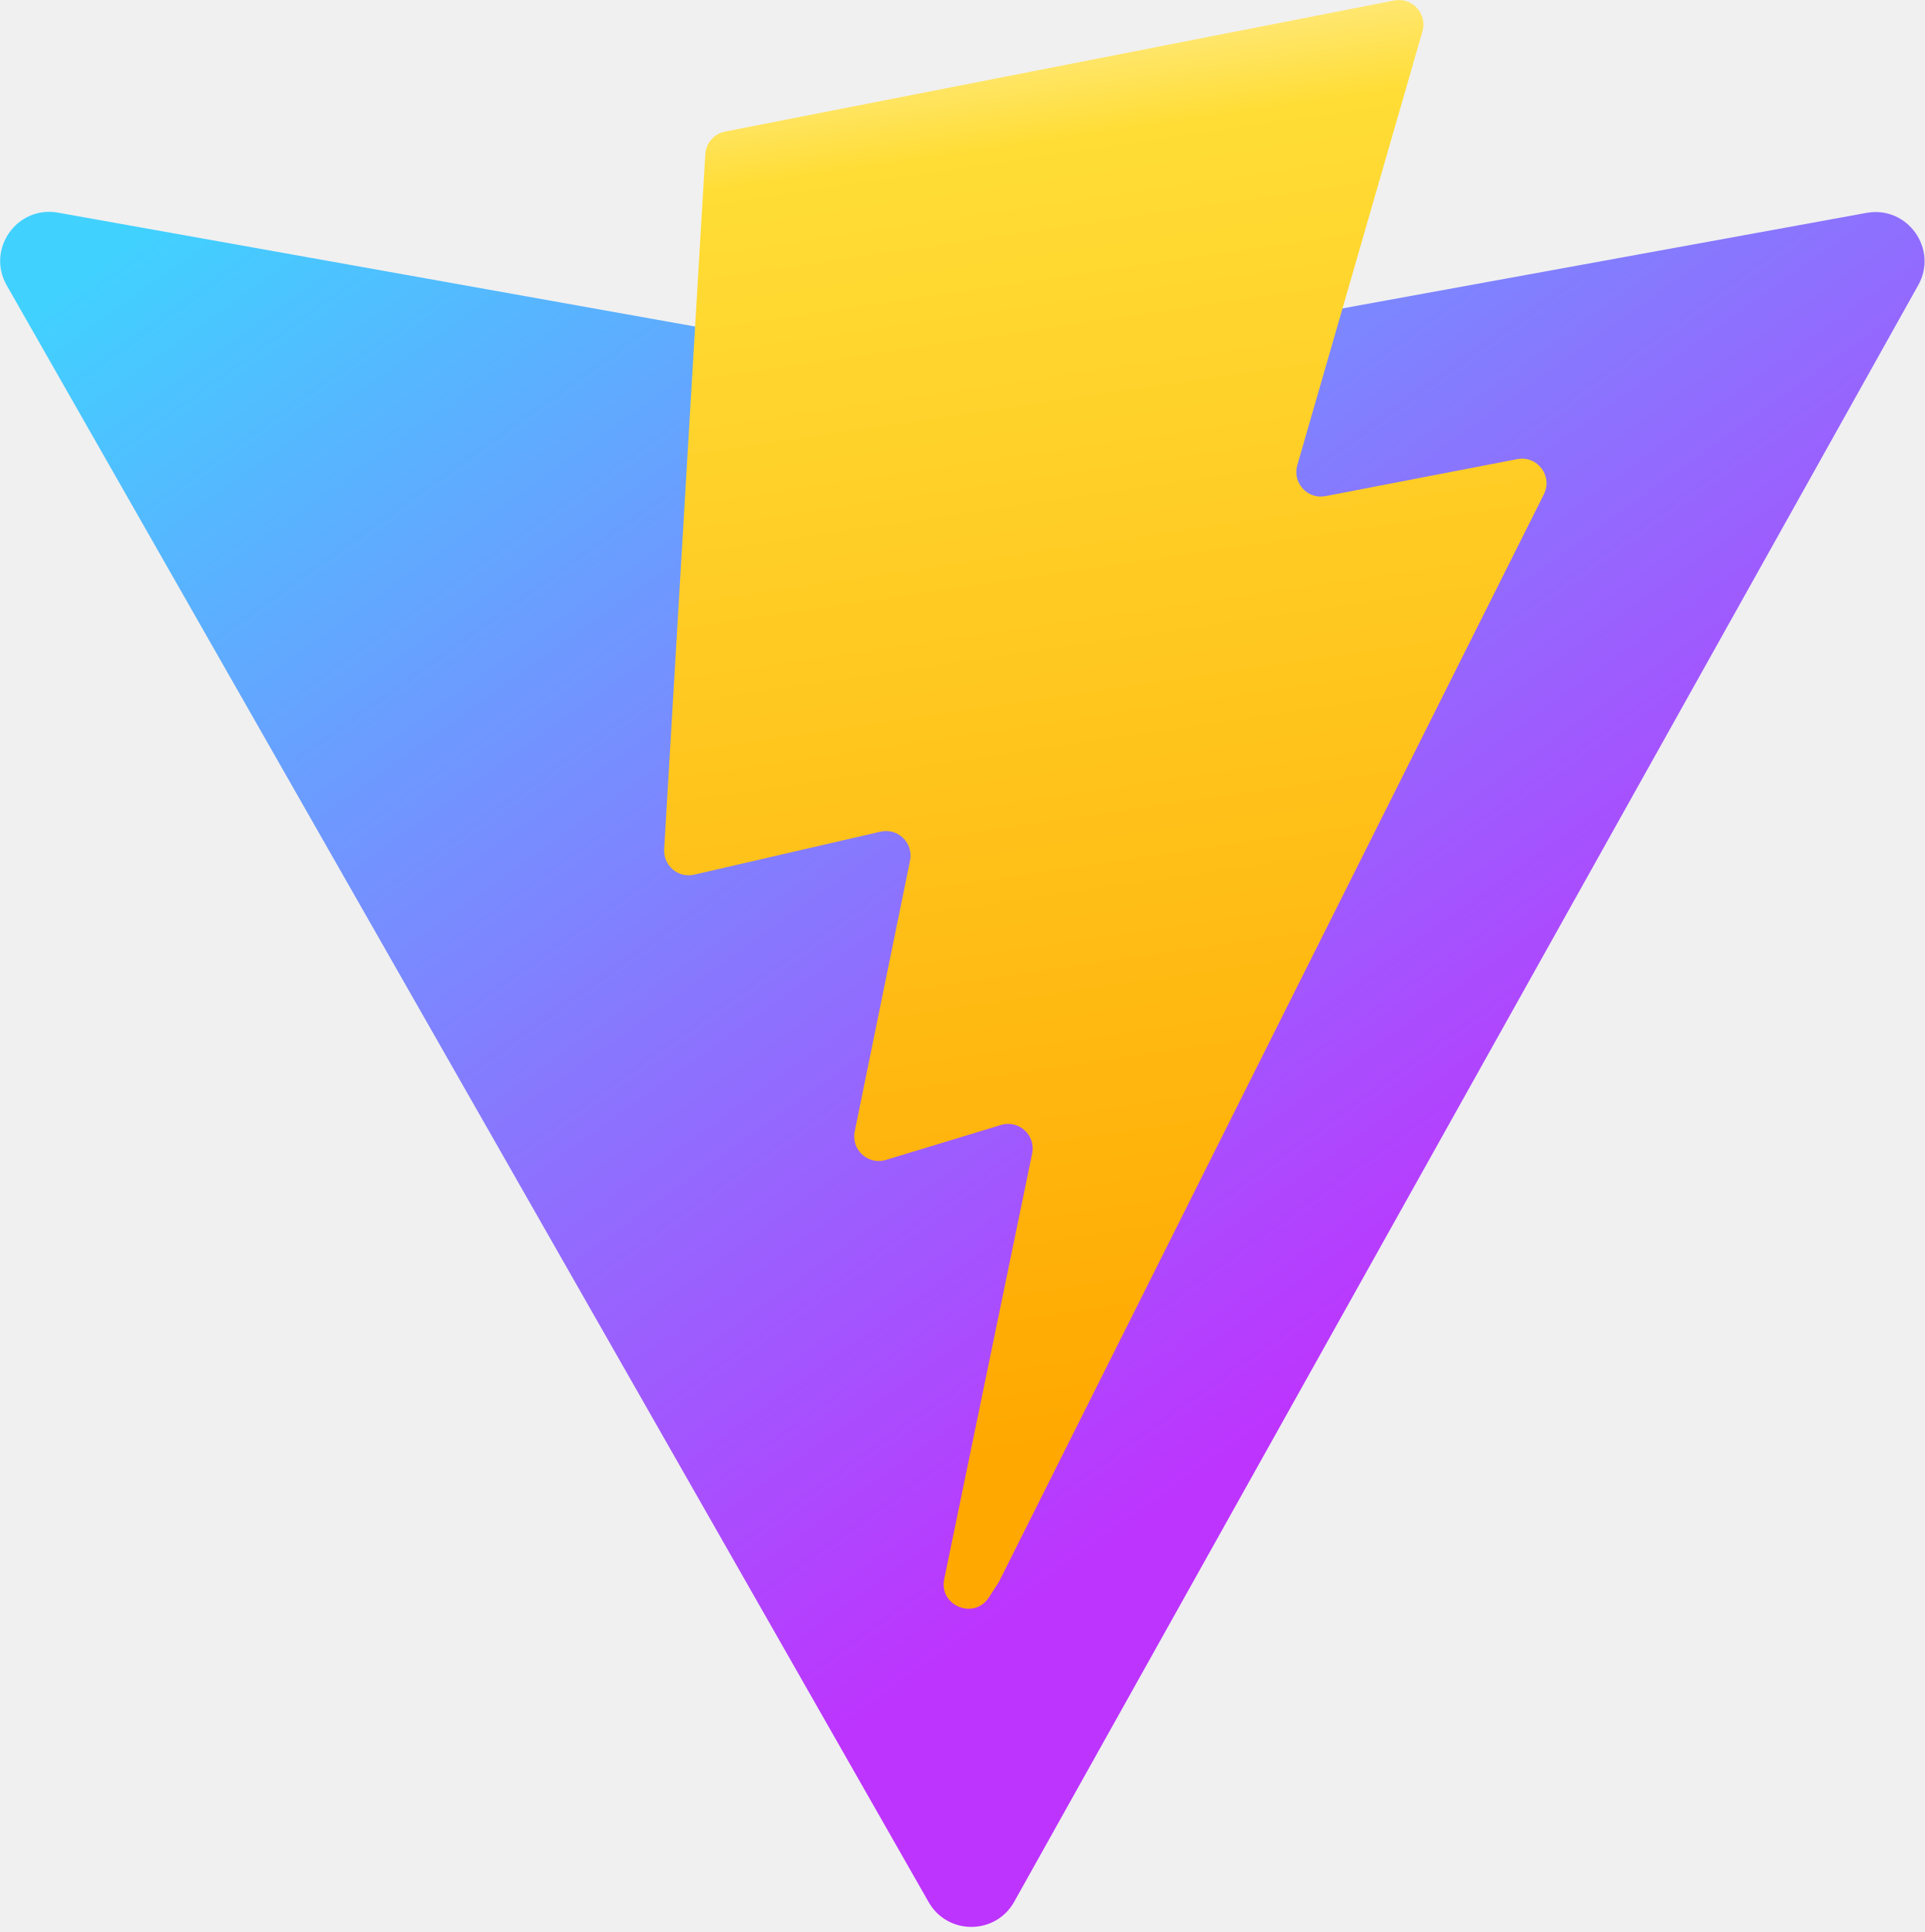
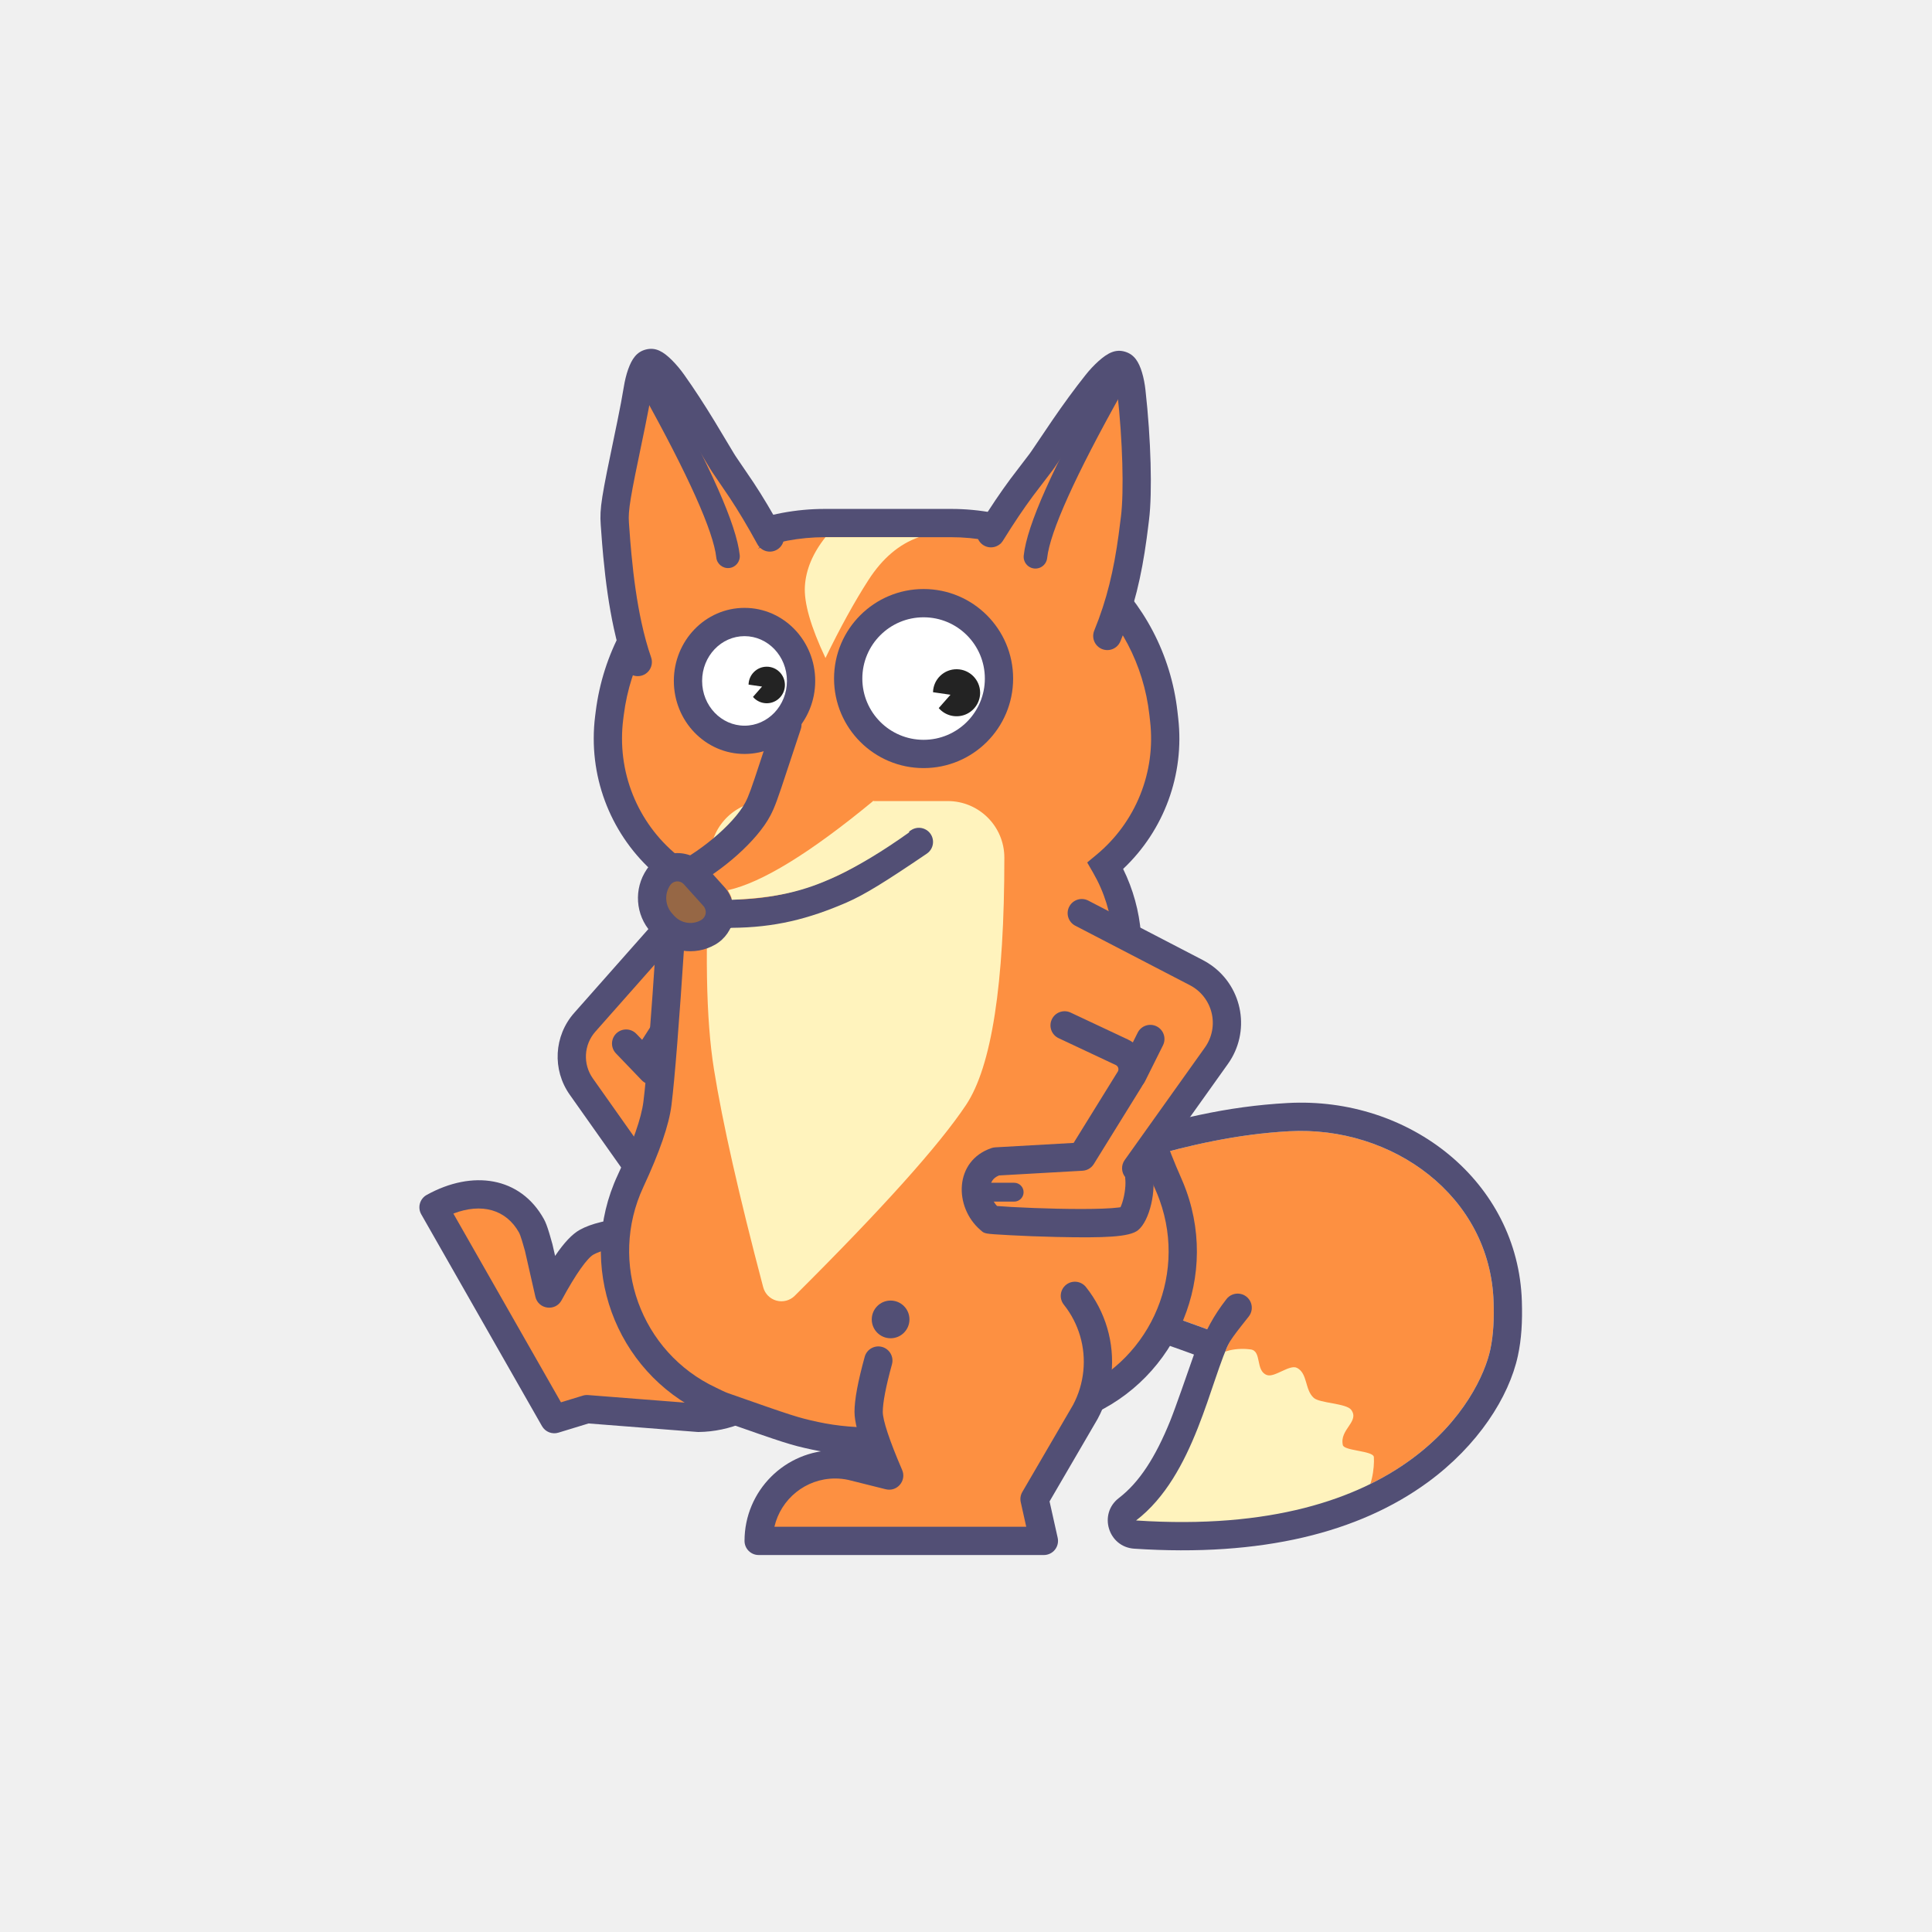
- <svg xmlns="http://www.w3.org/2000/svg" aria-hidden="true" role="img" class="iconify iconify--logos" width="31.88" height="32" preserveAspectRatio="xMidYMid meet" viewBox="0 0 256 257">
-   <defs>
-     <linearGradient id="IconifyId1813088fe1fbc01fb466" x1="-.828%" x2="57.636%" y1="7.652%" y2="78.411%">
-       <stop offset="0%" stop-color="#41D1FF" />
-       <stop offset="100%" stop-color="#BD34FE" />
-     </linearGradient>
-     <linearGradient id="IconifyId1813088fe1fbc01fb467" x1="43.376%" x2="50.316%" y1="2.242%" y2="89.03%">
-       <stop offset="0%" stop-color="#FFEA83" />
-       <stop offset="8.333%" stop-color="#FFDD35" />
-       <stop offset="100%" stop-color="#FFA800" />
-     </linearGradient>
-   </defs>
-   <path fill="url(#IconifyId1813088fe1fbc01fb466)" d="M255.153 37.938L134.897 252.976c-2.483 4.44-8.862 4.466-11.382.048L.875 37.958c-2.746-4.814 1.371-10.646 6.827-9.67l120.385 21.517a6.537 6.537 0 0 0 2.322-.004l117.867-21.483c5.438-.991 9.574 4.796 6.877 9.62Z" />
-   <path fill="url(#IconifyId1813088fe1fbc01fb467)" d="M185.432.063L96.44 17.501a3.268 3.268 0 0 0-2.634 3.014l-5.474 92.456a3.268 3.268 0 0 0 3.997 3.378l24.777-5.718c2.318-.535 4.413 1.507 3.936 3.838l-7.361 36.047c-.495 2.426 1.782 4.5 4.151 3.78l15.304-4.649c2.372-.72 4.652 1.36 4.15 3.788l-11.698 56.621c-.732 3.542 3.979 5.473 5.943 2.437l1.313-2.028l72.516-144.72c1.215-2.423-.88-5.186-3.54-4.672l-25.505 4.922c-2.396.462-4.435-1.77-3.759-4.114l16.646-57.705c.677-2.35-1.37-4.583-3.769-4.113Z" />
+ <svg xmlns="http://www.w3.org/2000/svg" width="800px" height="800px" viewBox="0 0 1024 1024" class="icon" version="1.1">
+   <path d="M541.971 633.791c39.397-10.917 86.59-31.177 141.235-34.207s106.653 34.204 108.429 90.499c0.267 8.512 0.022 17.041-1.776 25.373-5.365 24.881-44.097 99.962-187.717 90.419 31.234-23.952 39.122-74.247 50.278-96.371-14.483-6.194-51.297-18.884-110.45-38.065v-37.648z" fill="#FD9041" />
+   <path d="M642.657 721.381c2.645-4.793 11.249-7.338 20.195-6.159 6.109 0.807 2.375 11.404 8.689 13.592 4.084 1.416 12.001-5.824 15.912-3.799 5.702 2.955 4.044 11.574 8.869 15.894 3.194 2.865 17.251 2.832 19.838 6.326 4.625 6.249-6.306 10.327-4.428 18.697 0.702 3.122 16.224 2.93 16.444 6.361 0.365 5.699-1.044 17.083-6.419 22.173-16.956 16.057-57.756 21.259-122.403 15.607 19.351-41.889 33.785-71.455 43.303-88.693z" fill="#FFF3BD" />
+   <path d="M647.98 718.93c2.38-7.29 8.239-13.891 13.831-21.089a7.493 7.493 0 1 0-11.833-9.191c-6.616 8.512-11.411 17.273-14.351 26.274a7.493 7.493 0 0 0 4.798 9.448c3.931 1.281 6.271-1.509 7.555-5.442z" fill="#524F75" />
+   <path d="M541.971 633.791v37.648c59.152 19.181 95.966 31.871 110.45 38.068-11.157 22.123-19.044 72.419-50.278 96.371 143.62 9.543 182.352-65.538 187.717-90.419 1.798-8.332 2.043-16.861 1.776-25.373-1.776-56.295-53.785-93.529-108.429-90.499s-101.838 23.287-141.235 34.204z m-4.623 51.902a14.985 14.985 0 0 1-10.362-14.254v-37.648a14.988 14.988 0 0 1 10.984-14.443c6.022-1.668 12.488-3.624 20.967-6.316 3.142-0.999 18.527-5.952 22.945-7.35 40.485-12.82 68.725-19.294 100.494-21.054 65.066-3.606 122.248 41.917 124.239 104.987 0.347 11.064-0.195 20.138-2.108 29.007-4.708 21.816-21.127 47.549-47.818 67.057-36.322 26.544-87.827 39.654-155.543 35.153-13.792-0.917-19.094-18.432-8.125-26.844 10.859-8.327 19.389-21.611 27.163-40.768 2.797-6.901 9.503-26.297 12.643-35.283-18.789-6.938-50.72-17.728-95.479-32.244z" fill="#524F75" />
+   <path d="M334.91 652.78c-10.992 0.972-18.971 2.835-23.939 5.587s-11.604 11.831-19.911 27.236l-5.542-24.401c-0.834-2.775-2.388-8.894-3.791-11.426-10.842-19.561-32.461-20.68-51.949-9.878l64.005 112.275 17.326-5.292 59.067 4.615a55.643 55.643 0 0 0 21.237-4.491 55.541 55.541 0 0 0 29.586-30.018" fill="#FD9041" />
+   <path d="M292.824 659.546a2465.692 2465.692 0 0 0-1.334-4.693 160.568 160.568 0 0 0-0.51-1.708c-0.937-3.072-1.748-5.277-2.702-7.001-12.45-22.466-37.848-26.262-62.134-12.8a7.493 7.493 0 0 0-2.877 10.262l64.005 112.278a7.493 7.493 0 0 0 8.699 3.454l15.967-4.878 57.654 4.506c0.225 0.017 0.452 0.027 0.677 0.022a63.171 63.171 0 0 0 24.091-5.095 63.018 63.018 0 0 0 33.565-34.054 7.493 7.493 0 0 0-13.856-5.704 48.031 48.031 0 0 1-25.607 25.982 48.228 48.228 0 0 1-18.055 3.884l-58.718-4.588a7.538 7.538 0 0 0-2.772 0.302l-11.594 3.542L240.29 643.219c14.905-5.732 27.97-2.278 34.881 10.19 0.287 0.517 0.837 2.018 1.476 4.111 0.145 0.47 0.292 0.972 0.452 1.519 0.147 0.502 0.869 3.055 1.164 4.056l5.49 24.169c1.534 6.748 10.617 7.987 13.901 1.896 7.62-14.131 13.687-22.431 16.948-24.239 3.861-2.14 10.927-3.791 20.967-4.678a7.493 7.493 0 0 0-1.316-14.928c-11.946 1.056-20.84 3.132-26.914 6.499-4.081 2.263-8.359 6.826-13.125 13.844l-1.391-6.112z" fill="#524F75" />
+   <path d="M352.338 493.908l22.973 16.499-33.43 52.224 46.57 44.179L358.425 647.118l-50.338-71.235a27.478 27.478 0 0 1 1.861-34.059l42.391-47.916z" fill="#FD9041" />
+   <path d="M353.465 503.94L315.559 546.791a19.98 19.98 0 0 0-1.354 24.768l44.377 62.804 19.883-26.691-41.742-39.604a7.498 7.498 0 0 1-1.154-9.476l29.601-46.242-11.706-8.409z m-1.936 57.519l42.079 39.916a7.493 7.493 0 0 1 0.852 9.913l-30.026 40.306c-3.042 4.086-9.189 4.006-12.128-0.152L301.968 580.208a34.966 34.966 0 0 1 2.368-43.348l42.391-47.918a7.493 7.493 0 0 1 9.983-1.121l22.973 16.499a7.493 7.493 0 0 1 1.938 10.125l-30.091 47.014z" fill="#524F75" />
+   <path d="M350.947 562.176l-13.664-14.224a7.493 7.493 0 1 0-10.807 10.382l13.664 14.224a7.493 7.493 0 0 0 10.807-10.382z" fill="#524F75" />
+   <path d="M585.885 458.859c21.949-18.192 34.589-46.787 31.155-77.272l-0.4-3.544C610.172 320.622 561.719 277.229 504.075 277.229h-66.835c-57.928 0-106.808 43.2-114.066 100.812l-0.302 2.403A87.827 87.827 0 0 0 322.185 391.4c0 31.349 16.456 58.848 41.18 74.285a87.452 87.452 0 0 0-7.935 31.172c-2.93 44.836-5.255 74.15-6.971 87.942-1.194 9.586-5.957 23.33-14.294 41.227-20.38 43.765-1.509 95.809 42.151 116.239 2.62 1.224 4.526 2.308 7.255 3.269 40.138 14.109 51.145 18.819 86.321 18.714 35.173-0.105 60.376-4.598 99.368-18.714 45.318-16.409 68.783-66.538 52.414-111.963a85.981 85.981 0 0 0-2.31-5.759c-8.199-18.532-12.897-32.868-14.084-43.013-1.683-14.363-4.353-44.134-8.02-89.313a87.25 87.25 0 0 0-11.376-36.627z" fill="#FD9041" />
+   <path d="M604.732 494.884c3.659 45.088 6.326 74.802 7.992 89.046 1.081 9.241 5.567 22.948 13.494 40.848 0.907 2.053 1.743 4.138 2.505 6.254 17.768 49.312-7.705 103.729-56.912 121.546-39.207 14.199-65.284 19.056-101.898 19.164-16.451 0.05-27.95-0.937-39.506-3.422-11.394-2.448-14.391-3.439-49.319-15.717a44.606 44.606 0 0 1-4.665-1.963c-0.192-0.09-2.56-1.251-3.279-1.588-47.404-22.183-67.891-78.676-45.768-126.184 8.035-17.253 12.575-30.35 13.649-38.989 1.693-13.597 4.009-42.823 6.928-87.507a95.095 95.095 0 0 1 6.107-27.915A94.907 94.907 0 0 1 314.693 391.4c0-3.976 0.25-7.95 0.747-11.893l0.302-2.403C323.472 315.752 375.533 269.737 437.241 269.737h66.835c61.46 0 113.115 46.26 120.013 107.465l0.397 3.544a94.945 94.945 0 0 1-29.206 79.802 94.945 94.945 0 0 1 9.453 34.336z m-23.629-41.792a79.972 79.972 0 0 0 28.492-70.666l-0.4-3.544c-6.044-53.633-51.292-94.158-105.12-94.158h-66.835C383.093 284.722 337.396 325.11 330.61 378.977l-0.305 2.403A80.491 80.491 0 0 0 329.678 391.4a79.937 79.937 0 0 0 37.656 67.929l5.617 3.507-2.787 6.004a79.929 79.929 0 0 0-7.255 28.507c-2.94 44.986-5.27 74.39-7.013 88.381-1.311 10.53-6.299 24.916-14.935 43.465-18.637 40.018-1.381 87.609 38.535 106.286 0.862 0.402 3.324 1.608 3.409 1.651 1.236 0.589 2.143 0.982 3.154 1.336 34.057 11.971 37.026 12.952 47.499 15.203 10.402 2.238 20.862 3.134 36.315 3.087 34.841-0.102 59.215-4.643 96.84-18.267 41.427-15 62.886-60.836 47.918-102.378a79.24 79.24 0 0 0-2.113-5.265c-8.482-19.159-13.382-34.127-14.676-45.173-1.693-14.481-4.371-44.307-8.045-89.578a79.762 79.762 0 0 0-10.4-33.495l-3.159-5.477 4.865-4.031z" fill="#524F75" />
+   <path d="M437.518 348.754c7.745-15.989 15.325-29.751 22.743-41.282S476.6 288.356 487.024 284.722H437.518c-6.721 8.469-10.355 17.116-10.907 25.94s3.082 21.519 10.907 38.093z" fill="#FFF3BD" />
+   <path d="M406.353 424.585h96.001c16.549 0 29.963 13.412 29.971 29.961 0.025 67.06-6.751 110.769-20.325 131.127-14.276 21.409-44.537 55.119-90.781 101.129a9.99 9.99 0 0 1-16.706-4.536c-12.885-48.815-21.586-87.342-26.11-115.582-4.251-26.534-4.905-64.505-1.968-113.909C377.376 436.943 390.494 424.585 406.353 424.585z" fill="#FFF3BD" />
+   <path d="M465.558 721.026c-3.439 12.495-5.16 21.596-5.16 27.311 0 5.709 3.624 16.951 10.872 33.73l-19.988-4.995a40.441 40.441 0 0 0-8.632-0.932C420.26 776.14 402.107 794.299 402.107 816.702h151.17l-4.943-22.166 26.926-46.2a56.165 56.165 0 0 0 6.376-20.865A56.003 56.003 0 0 0 569.716 686.829" fill="#FD9041" />
+   <path d="M453.098 769.801a48.498 48.498 0 0 0-10.447-1.154C416.119 768.647 394.615 790.163 394.615 816.702a7.493 7.493 0 0 0 7.493 7.493h151.17a7.493 7.493 0 0 0 7.315-9.124l-4.306-19.299 25.45-43.665a63.875 63.875 0 0 0 7.353-23.879 63.448 63.448 0 0 0-13.514-46.065 7.493 7.493 0 0 0-11.726 9.333 48.5 48.5 0 0 1 10.332 35.223 48.635 48.635 0 0 1-5.465 17.965l-26.859 46.08a7.485 7.485 0 0 0-0.839 5.405l2.907 13.042H410.452c3.392-14.656 16.521-25.578 32.199-25.578 2.365 0 4.723 0.257 7.033 0.759l19.768 4.943c6.022 1.506 11.157-4.543 8.694-10.242-6.831-15.815-10.255-26.439-10.255-30.755 0-4.868 1.616-13.427 4.893-25.323a7.493 7.493 0 0 0-14.448-3.974c-3.606 13.095-5.43 22.745-5.43 29.296 0 5.068 1.946 12.555 5.844 22.875l-5.652-1.414z" fill="#524F75" />
+   <path d="M472.039 699.317m-9.99 0a9.99 9.99 0 1 0 19.98 0 9.99 9.99 0 1 0-19.98 0Z" fill="#524F75" />
+   <path d="M338.01 350.822c-8.924-25.538-11.097-58.815-12.138-73.253-0.969-13.409 7.947-45.443 12.176-71.415 0.602-3.694 2.518-12.74 6.151-13.647 3.599-0.897 10.115 7.34 12.261 10.362 12.425 17.525 21.267 33.555 26.229 41.532 5.425 8.721 11.811 15.81 25.36 40.513" fill="#FD9041" />
+   <path d="M350.348 207.205c5.375 7.583 10.365 15.278 15.627 23.909 2.14 3.514 9.054 15.16 10.355 17.246 0.38 0.612 0.774 1.229 1.184 1.861 1.299 1.996 7.413 10.829 9.366 13.792 4.493 6.813 9.084 14.443 14.601 24.506a7.493 7.493 0 0 0 13.14-7.205c-5.712-10.412-10.51-18.392-15.23-25.548-2.088-3.169-8.167-11.946-9.313-13.709a95.891 95.891 0 0 1-1.024-1.611c-1.199-1.926-8.065-13.489-10.282-17.126-5.427-8.909-10.6-16.884-16.199-24.781a60.846 60.846 0 0 0-6.424-7.643c-4.596-4.553-8.577-6.951-13.762-5.659-4.94 1.231-7.488 4.99-9.461 10.537-1.024 2.88-1.778 6.127-2.275 9.176-0.869 5.335-1.976 11.182-3.472 18.482a1297.932 1297.932 0 0 1-1.131 5.457c-7.24 34.616-8.284 40.48-7.653 49.219 0.667 9.228 0.839 11.489 1.351 16.916 1.289 13.694 3.052 26.252 5.592 37.98 1.591 7.348 3.444 14.129 5.597 20.29a7.493 7.493 0 1 0 14.146-4.945c-1.936-5.537-3.629-11.736-5.098-18.517-2.395-11.064-4.081-23.062-5.317-36.212-0.497-5.28-0.667-7.48-1.324-16.594-0.475-6.556 0.709-13.205 7.375-45.071 0.422-2.026 0.794-3.811 1.144-5.517 1.534-7.483 2.675-13.514 3.582-19.081a44.282 44.282 0 0 1 1.069-4.875c1.374 1.479 2.78 3.234 3.836 4.723z" fill="#524F75" />
+   <path d="M340.118 207.497c24.801 44.551 38.035 74.242 39.534 88.027a6.244 6.244 0 1 0 12.415-1.351c-1.751-16.079-15.375-46.647-41.037-92.747a6.241 6.241 0 0 0-8.492-2.418 6.236 6.236 0 0 0-2.42 8.489z" fill="#524F75" />
+   <path d="M590.965 336.097c8.956-25.575 10.332-48.652 11.361-63.118 0.957-13.434-1.096-40.733-5.4-66.765-0.609-3.701-2.555-12.77-6.221-13.684-3.629-0.904-10.185 7.34-12.338 10.365-12.498 17.54-21.384 33.59-26.377 41.577-5.455 8.731-11.878 15.822-25.498 40.555" fill="#FD9041" />
+   <path d="M587.189 207.972c-5.794 7.295-11.212 14.726-16.946 23.08-2.333 3.399-9.883 14.678-11.296 16.696-0.415 0.592-0.839 1.189-1.289 1.798-1.404 1.926-8.01 10.435-10.128 13.295-4.87 6.574-9.878 13.961-15.942 23.727a7.493 7.493 0 0 1-12.733-7.905c6.279-10.11 11.514-17.835 16.629-24.741 2.263-3.057 8.826-11.511 10.07-13.215 0.387-0.532 0.759-1.046 1.114-1.556 1.301-1.863 8.799-13.062 11.217-16.584 5.914-8.619 11.529-16.322 17.565-23.919a60.491 60.491 0 0 1 6.856-7.3c4.84-4.291 8.961-6.471 14.069-4.91 4.868 1.489 7.233 5.377 8.931 11.017 0.884 2.937 1.479 6.229 1.821 9.306 2.922 26.107 3.676 54.297 1.888 68.71l-0.282 2.283-0.302 2.433c-0.24 1.921-0.46 3.604-0.687 5.28-2.717 19.956-6.668 36.782-13.879 54.367a7.493 7.493 0 1 1-13.864-5.687c6.654-16.234 10.332-31.901 12.892-50.705a632.35 632.35 0 0 0 1.251-9.815c1.616-13.05 0.894-40.161-1.908-65.201a43.607 43.607 0 0 0-0.859-5.063 49.739 49.739 0 0 0-4.188 4.61z" fill="#524F75" />
+   <path d="M594.879 207.55c-25.006 44.624-38.348 74.362-39.861 88.164a6.244 6.244 0 1 1-12.413-1.359c1.763-16.109 15.502-46.729 41.38-92.909a6.239 6.239 0 0 1 8.497-2.393 6.236 6.236 0 0 1 2.398 8.497z" fill="#524F75" />
+   <path d="M364.644 360.898a31.22 29.971 90 1 0 59.941 0 31.22 29.971 90 1 0-59.941 0Z" fill="#FFFFFF" />
+   <path d="M394.615 399.61C373.855 399.61 357.151 382.212 357.151 360.898S373.855 322.185 394.615 322.185s37.463 17.398 37.463 38.712S415.374 399.61 394.615 399.61z m0-14.985c12.343 0 22.478-10.557 22.478-23.727S406.958 337.171 394.615 337.171s-22.478 10.557-22.478 23.727S382.272 384.624 394.615 384.624z" fill="#524F75" />
+   <path d="M399.095 369.382a9.593 9.593 0 0 0 7.293 3.357c5.32 0 9.633-4.338 9.633-9.688 0-5.352-4.313-9.688-9.633-9.688-5.255 0-9.528 4.231-9.633 9.491l7.143 1.044-4.803 5.485z" fill="#232323" />
+   <path d="M489.522 359.649m-39.961 0a39.961 39.961 0 1 0 79.922 0 39.961 39.961 0 1 0-79.922 0Z" fill="#FFFFFF" />
+   <path d="M489.522 407.102C463.313 407.102 442.068 385.856 442.068 359.649S463.313 312.195 489.522 312.195s47.454 21.247 47.454 47.454-21.244 47.454-47.454 47.454z m0-14.985c17.932 0 32.468-14.536 32.468-32.468S507.454 327.18 489.522 327.18 457.054 341.716 457.054 359.649s14.536 32.468 32.468 32.468z" fill="#524F75" />
+   <path d="M497.549 375.303A12.488 12.488 0 0 0 519.493 367.141a12.49 12.49 0 0 0-24.976-0.255l9.258 1.346-6.226 7.071z" fill="#232323" />
+   <path d="M486.994 446.267c-17.223 11.691-31.087 20.792-41.28 25.205-14.868 6.441-33.22 12.79-59.275 12.79-2.84 1.231-13.105 1.886-15.58 0.045-3.849-2.865-17.803-16.122-13.225-18.082 13.292-5.687 36.027-22.193 44.069-37.463 3.442-6.539 6.566-17.818 15.645-44.729" fill="#FD9041" />
+   <path d="M366.804 470.126c16.032-8.567 34.376-24.299 41.512-37.851 2.34-4.443 3.851-8.664 9.056-24.534a2271.869 2271.869 0 0 1 7.058-21.292 7.49 7.49 0 1 0-14.199-4.788c-2.368 7.018-3.821 11.416-7.098 21.412-4.848 14.786-6.314 18.872-8.077 22.218-6.294 11.953-26.102 27.955-40.383 34.067-6.064 2.595-6.569 8.299-4.258 13.287 1.036 2.238 2.727 4.596 4.995 7.21 3.344 3.856 8.167 8.402 10.959 10.482 4.328 3.222 15.21 3.237 21.314 1.431 22.88-0.157 40.73-4.628 60.993-13.402 9.536-4.131 20.672-11.059 42.511-25.882a7.493 7.493 0 1 0-8.417-12.398c-20.982 14.244-31.714 20.92-40.048 24.531-18.889 8.182-35.078 12.173-56.298 12.173h-1.553l-1.424 0.617c0.04-0.017-0.554 0.122-1.396 0.247-1.121 0.165-2.455 0.277-3.756 0.312a22.9 22.9 0 0 1-3.392-0.125c-2.275-1.691-5.717-4.983-8.1-7.717z" fill="#524F75" />
+   <path d="M367.166 463.36l10.959 10.959a12.368 12.368 0 0 1-2.048 19.144 19.006 19.006 0 0 1-23.732-2.54l-1.149-1.149a19.696 19.696 0 0 1-2.927-24.119 12.096 12.096 0 0 1 18.897-2.295z" fill="#966745" />
+   <path d="M362.439 468.66a4.603 4.603 0 0 0-7.225 0.492 12.211 12.211 0 0 0 1.029 15.02l1.089 1.206a11.514 11.514 0 0 0 14.276 2.29 4.878 4.878 0 0 0 1.201-7.495l-10.37-11.514z m11.137-10.028l10.37 11.516a19.863 19.863 0 0 1-4.893 30.525 26.502 26.502 0 0 1-32.858-5.267l-1.089-1.209a27.188 27.188 0 0 1-2.29-33.46 19.586 19.586 0 0 1 30.76-2.105z" fill="#524F75" />
+   <path d="M387.904 476.922c23.465-1.079 38.065-4.363 55.578-12.598 11.674-5.492 24.524-13.247 38.547-23.262l-19.169-16.556c-33.425 27.586-59.125 43.358-77.102 47.319 0.964 2.011 1.833 2.857 2.145 5.098z" fill="#FFF3BD" />
+   <path d="M573.365 483.99l60.771 31.552c1.249 0.647 2.445 1.381 3.591 2.195 13.477 9.608 16.614 28.322 7.006 41.799l-42.523 59.657c4.123 5.14 0.45 23.679-3.746 27.019-5.157 4.101-72.814 0.999-73.975 0-8.317-7.173-11.916-25.43 3.447-30.613l45.431-2.567 25.415-41.032a9.985 9.985 0 0 0-4.243-14.301l-30.273-14.224" fill="#FD9041" />
+   <path d="M593.883 639.853c-0.297 0.05-0.629 0.097-0.999 0.147-2.006 0.262-4.81 0.465-8.277 0.594-6.431 0.247-14.928 0.25-24.464 0.04a740.03 740.03 0 0 1-23.914-0.904 270.98 270.98 0 0 1-7.785-0.524c-2.278-2.415-3.606-5.909-3.616-9.069-0.012-3.419 1.359-5.747 4.655-7.123l44.307-2.503a7.493 7.493 0 0 0 5.947-3.537l25.415-41.032a17.478 17.478 0 0 0-7.428-25.031l-30.273-14.221a7.488 7.488 0 0 0-9.965 3.594 7.488 7.488 0 0 0 3.594 9.965l30.273 14.224c1.249 0.584 1.786 2.073 1.196 3.322-0.027 0.057-7.86 12.715-23.5 37.97l-41.537 2.35c-0.674 0.04-1.336 0.165-1.973 0.38-19.988 6.743-19.913 31.342-5.944 43.388 2.42 2.09 1.504 2.011 15.797 2.807 7.163 0.4 15.992 0.739 24.419 0.922 25.71 0.567 38.782 0.065 43.315-3.537 6.296-5.01 9.98-21.499 7.518-31.809l40.191-56.38c12.011-16.849 8.087-40.243-8.761-52.251a37.376 37.376 0 0 0-4.483-2.745l-60.771-31.549a7.493 7.493 0 0 0-6.908 13.3l60.776 31.549a22.476 22.476 0 0 1 7.945 33l-42.523 59.654a7.493 7.493 0 0 0 0.26 9.039c-0.045 0.297 0.057 0.942 0.112 1.736 0.122 1.816-0.025 4.131-0.417 6.554-0.387 2.373-0.984 4.675-1.666 6.469a16.259 16.259 0 0 1-0.514 1.211z" fill="#524F75" />
+   <path d="M522.907 636.878h14.621a4.995 4.995 0 0 0 0-9.99h-14.621a4.995 4.995 0 0 0 0 9.99zM606.855 573.19l9.591-19.241a7.493 7.493 0 0 0-13.412-6.683l-9.588 19.241a7.49 7.49 0 1 0 13.409 6.683z" fill="#524F75" />
</svg>
